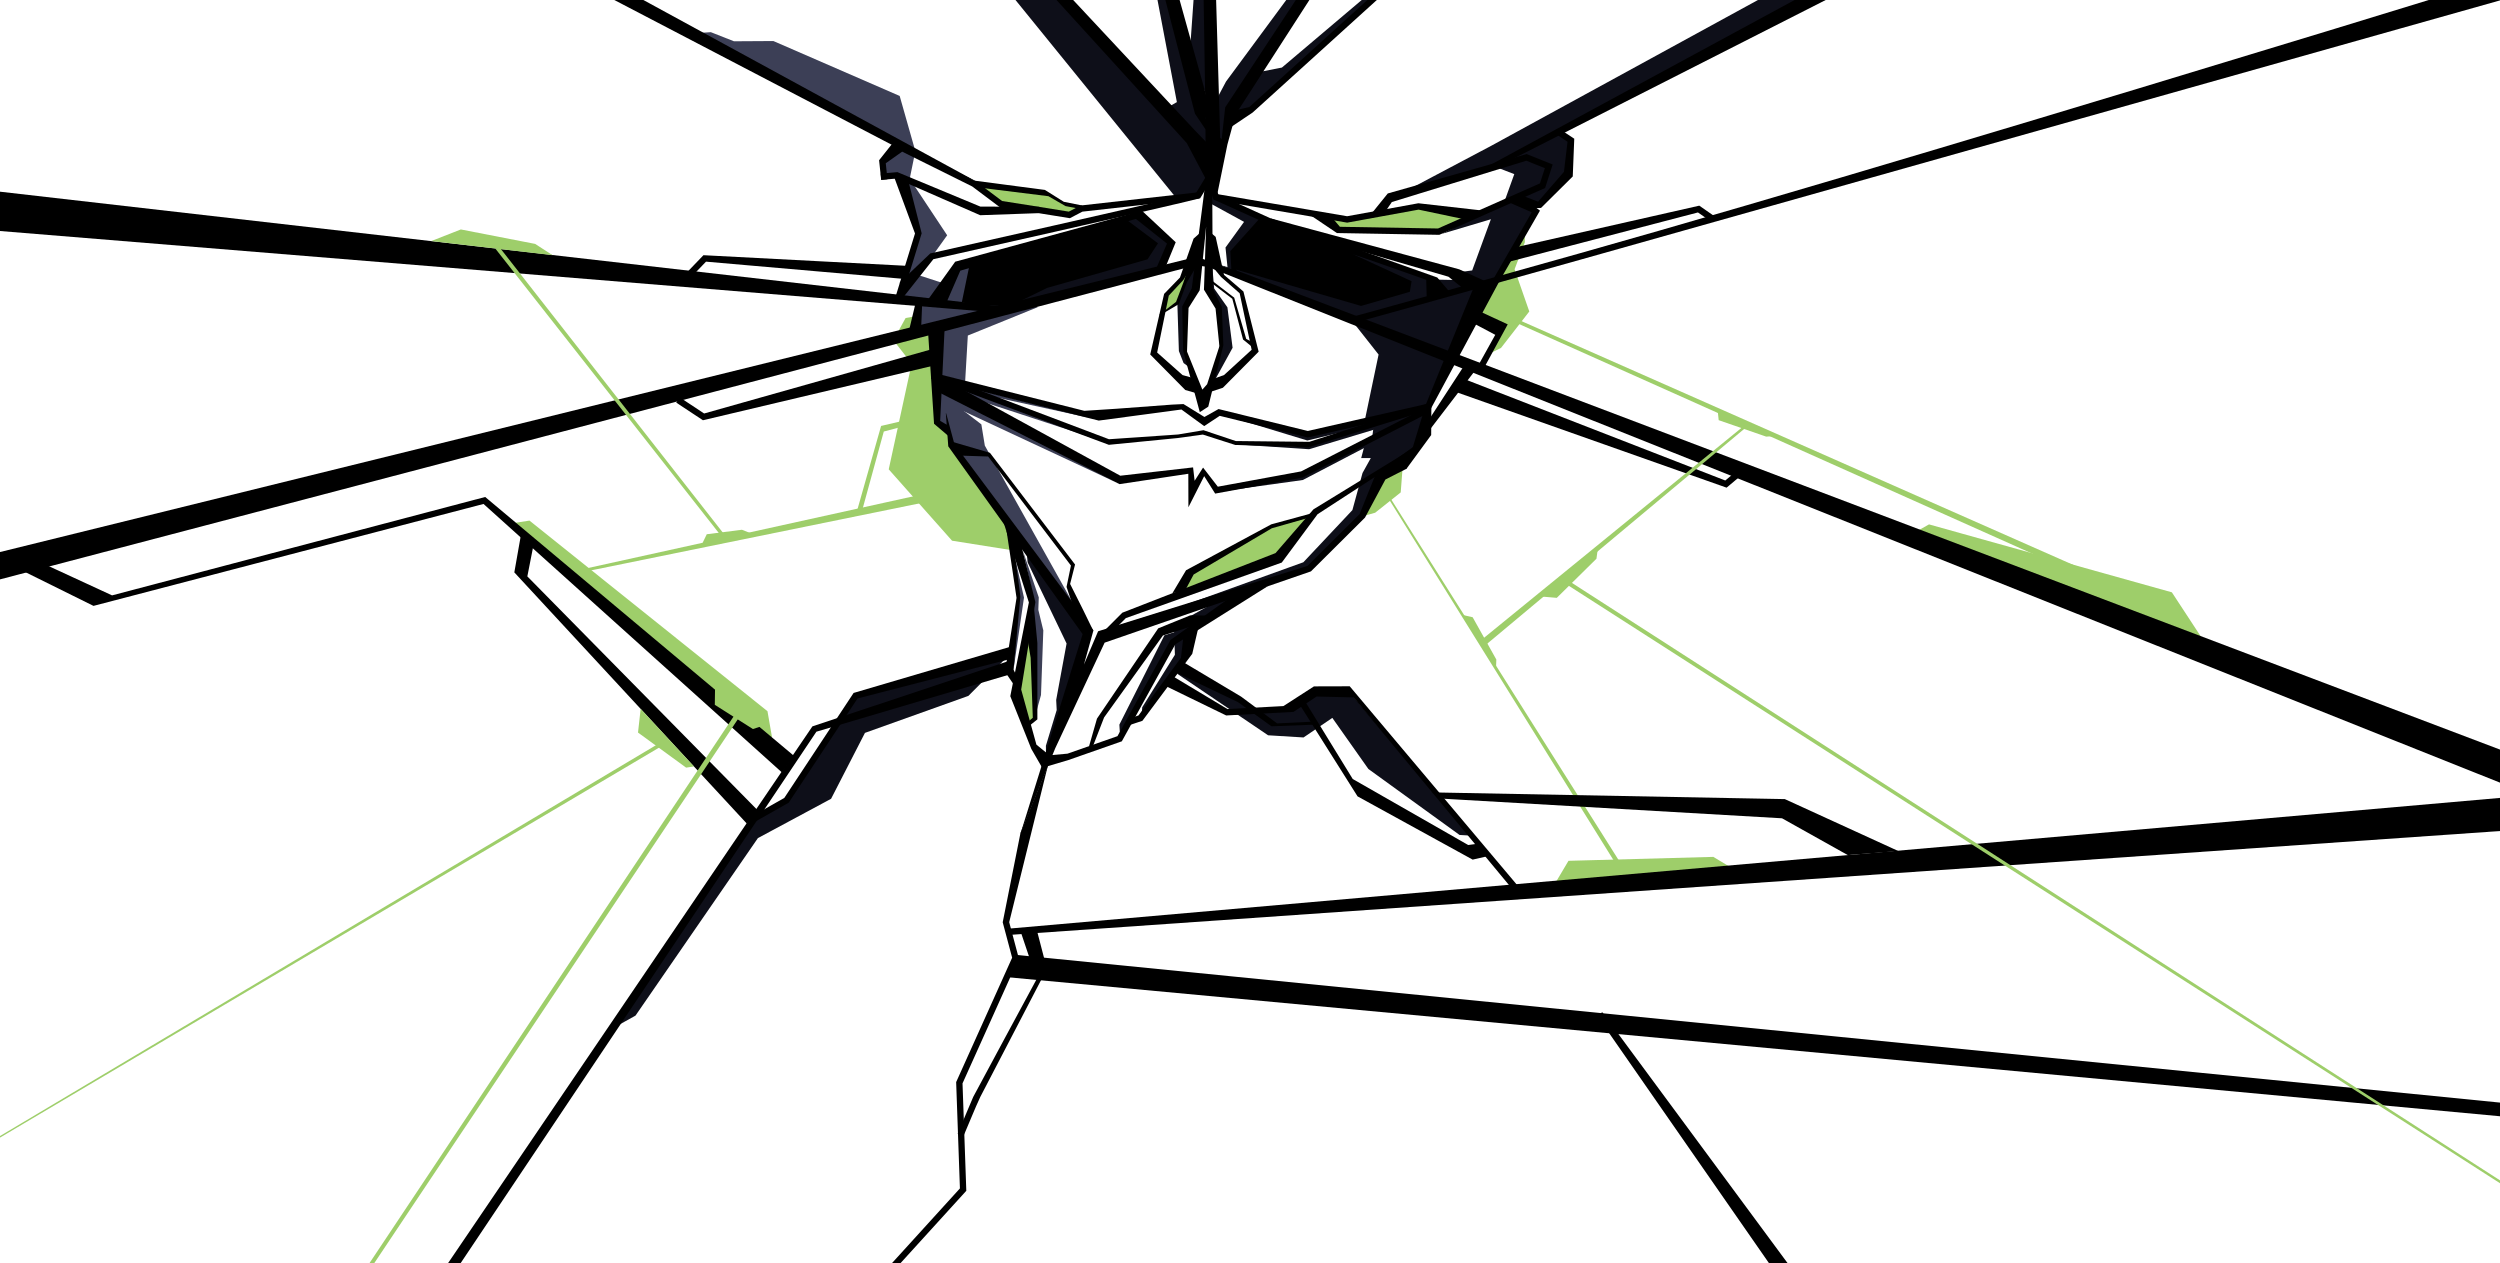
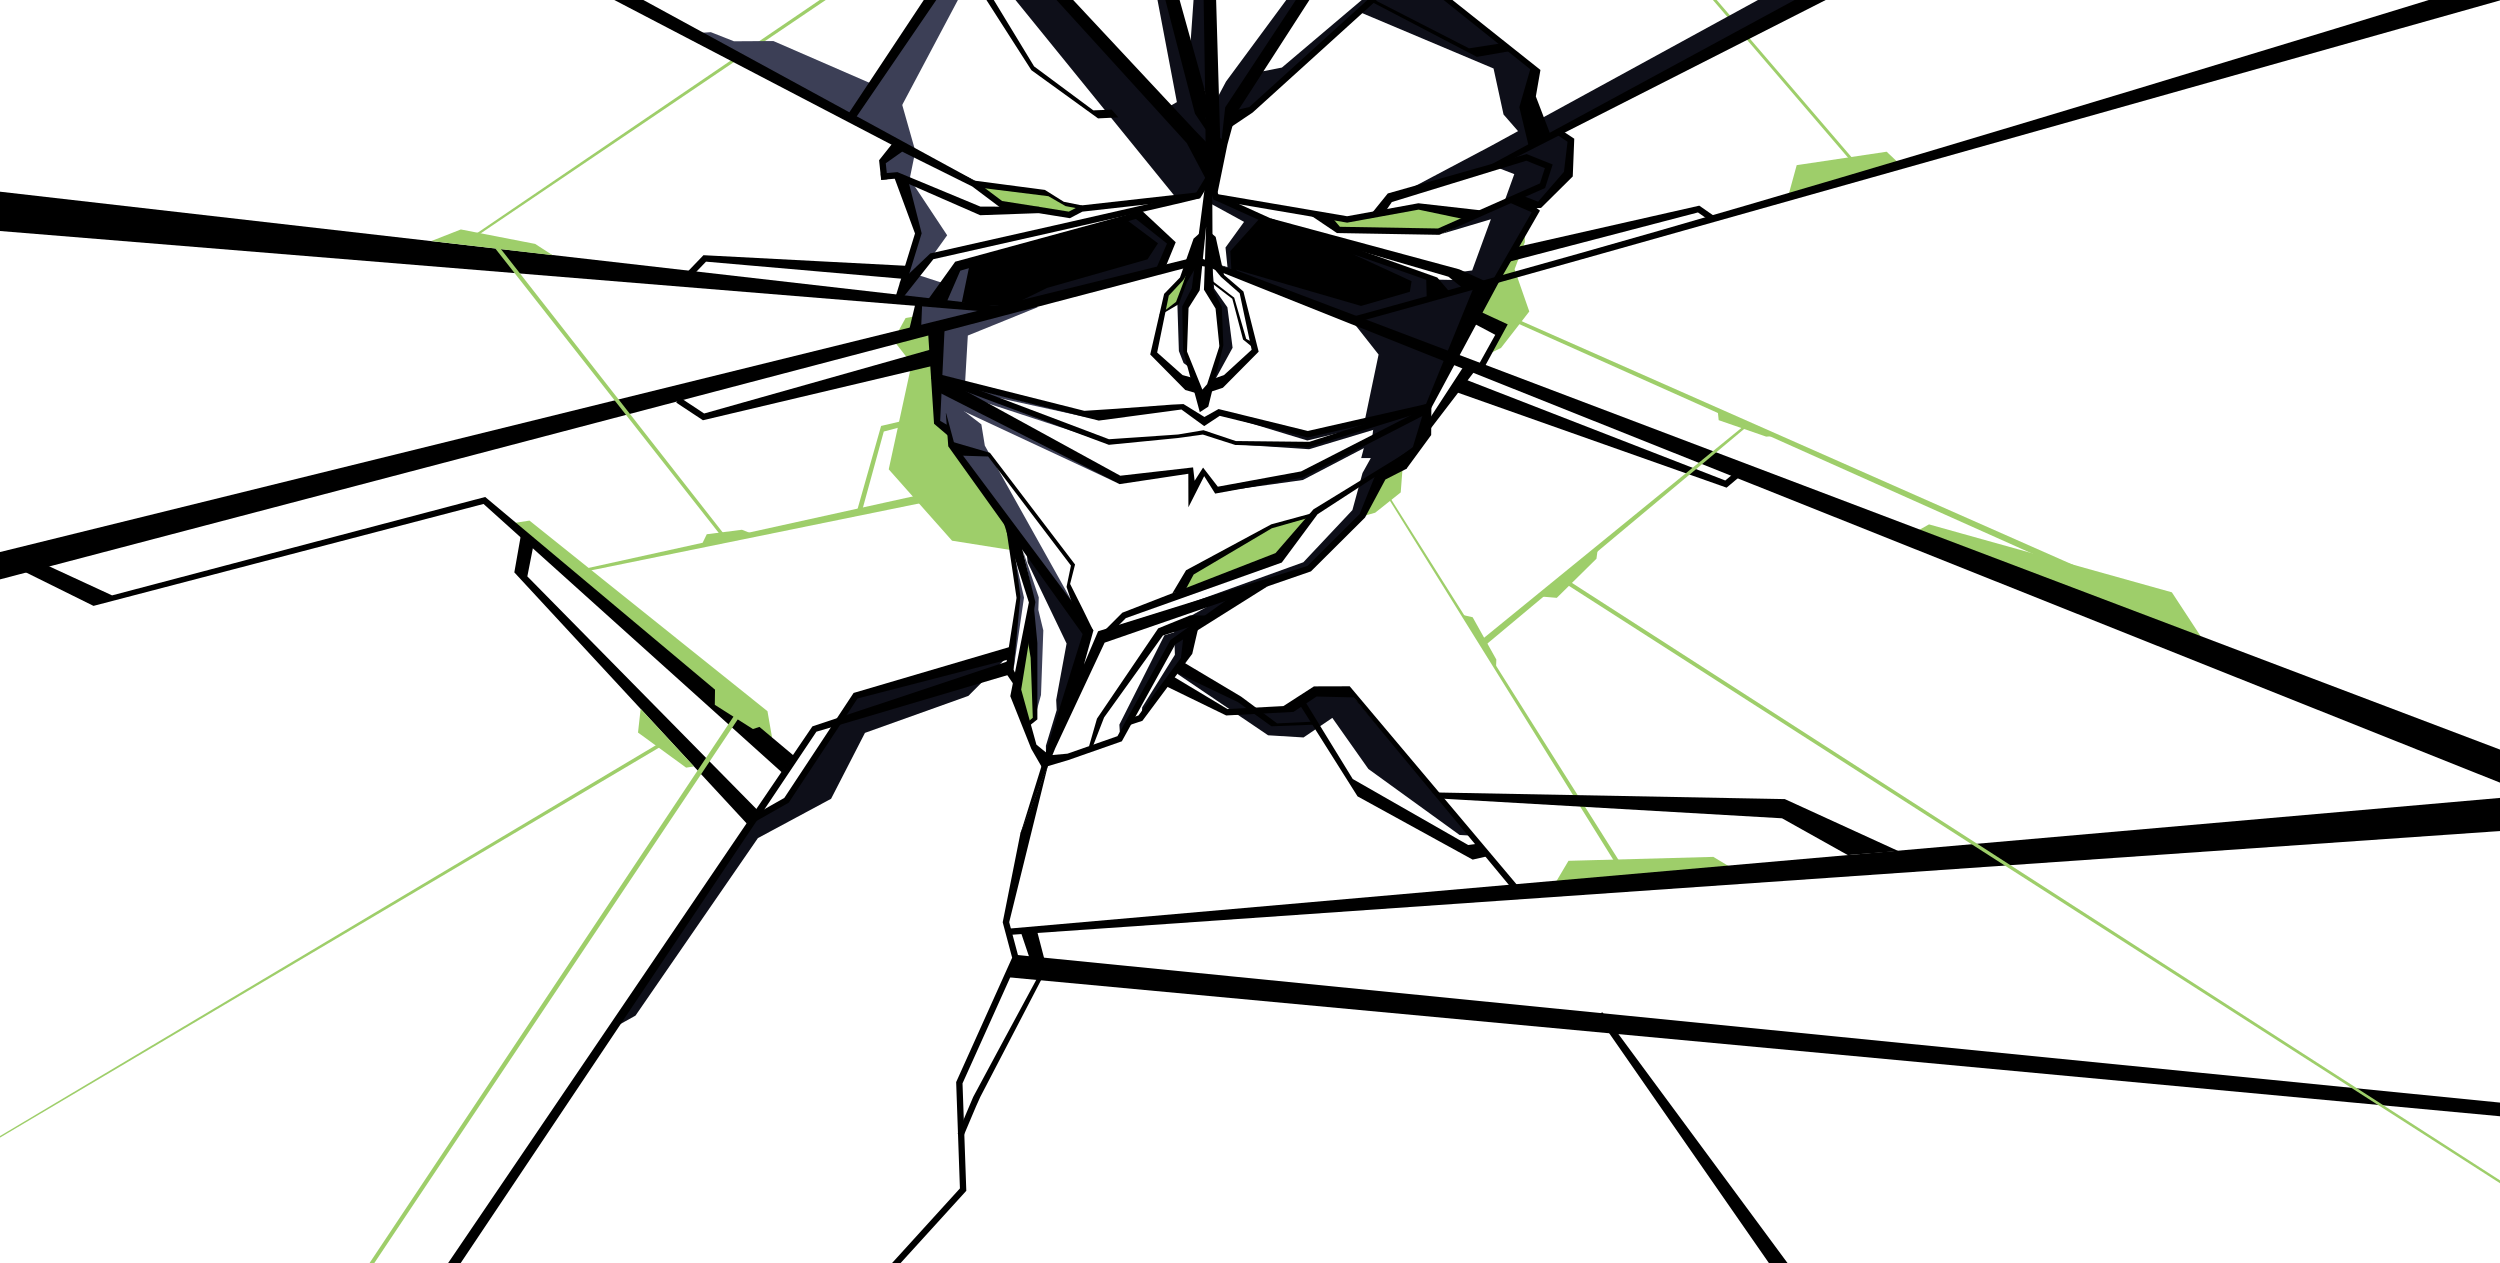
<svg xmlns="http://www.w3.org/2000/svg" width="1980" height="1e3" version="1.1" viewBox="0 0 523.87 264.58">
  <g>
    <g fill="#9ece6a">
      <path d="m191.9 66.255-2.135 0.388-2.559 4.648 3.835 4.906-4.81 22.153 13.267 14.951 12.531 1.993-0.867-6.181-12.23-16.092-0.187-3.022-2.455-1.709-0.627-20.132-3.93 1.093z" stop-color="#000000" style="-inkscape-stroke:none;font-variation-settings:normal" />
      <path d="m107.4 109.64 3.552-0.551 49.872 39.941 0.95 5.466-2.844 0.139z" stop-color="#000000" style="-inkscape-stroke:none;font-variation-settings:normal" />
      <path d="m192.03 103.86-69.778 15.38 1.137 0.377 70.355-14.354z" stop-color="#000000" style="-inkscape-stroke:none;font-variation-settings:normal" />
      <path d="m319.5 48.418-9.636 17.194 5.603 2.57-3.08 5.776 2.139-1.043 5.934-7.645-3.083-8.842 2.153-5.672z" stop-color="#000000" style="-inkscape-stroke:none;font-variation-settings:normal" />
      <path d="m400.97 111.71 3.252-1.827 50.888 14.236 8.248 12.583z" stop-color="#000000" style="-inkscape-stroke:none;font-variation-settings:normal" />
      <path d="m317.99 66.923 120.07 53.048-9.087-2.562-111.48-49.874z" stop-color="#000000" style="-inkscape-stroke:none;font-variation-settings:normal" />
      <path d="m189.02 88.227-4.388 1.026-5.101 17.994 1.122-0.257 4.544-16.564 3.683-0.97z" stop-color="#000000" style="-inkscape-stroke:none;font-variation-settings:normal" />
      <path d="m285.43 108.2 4.292-8.491 4.207-1.879-0.413 5.353-5.356 4.259z" stop-color="#000000" style="-inkscape-stroke:none;font-variation-settings:normal" />
      <path d="m325.6 185.56 37.605-3.476-4.18-2.528-30.351 0.824z" stop-color="#000000" style="-inkscape-stroke:none;font-variation-settings:normal" />
      <path d="m290.39 103.55 48.101 77.314 1.005-0.135-48.828-77.431z" stop-color="#000000" style="-inkscape-stroke:none;font-variation-settings:normal" />
      <path d="m278.35 45.589 2.147 2.51 20.836 0.278 5.892-2.465-9.714-2.536-15.753 2.725z" stop-color="#000000" style="-inkscape-stroke:none;font-variation-settings:normal" />
      <path d="m226.11 43.434-3.109-0.733-3.698-2.171-14.502-1.787 5.071 4.084 14.163 1.874z" stop-color="#000000" style="-inkscape-stroke:none;font-variation-settings:normal" />
      <path d="m243.78 65.082 0.724-3.468 3.305-3.17 1.158-1.904-2.268 7.054-2.942 1.908z" stop-color="#000000" style="-inkscape-stroke:none;font-variation-settings:normal" />
      <path d="m215.8 132.3-2.575 12.627 2.18 6.723 1.587-1.171-0.301-13.282z" stop-color="#000000" style="-inkscape-stroke:none;font-variation-settings:normal" />
      <path d="m247.77 124.06 1.579-4.331 17.116-9.392 7.74-2.147-6.262 8.392z" stop-color="#000000" style="-inkscape-stroke:none;font-variation-settings:normal" />
+       <path d="m252.16-59.97 0.449 21.01-4.486-5.056-2.087-13.498z" stop-color="#000000" style="-inkscape-stroke:none;font-variation-settings:normal" />
+       <path d="m248.58-52.25-149.65 101.8 0.597 0.165 149.05-100.82z" stop-color="#000000" style="-inkscape-stroke:none;font-variation-settings:normal" />
+       <path d="m304.66-48.086 11.351-17.52 0.676 3.51-6.783 15.203z" stop-color="#000000" style="-inkscape-stroke:none;font-variation-settings:normal" />
+       <path d="m374.68 41.225 23.449-6.799-2.787-2.636-18.847 2.817z" stop-color="#000000" style="-inkscape-stroke:none;font-variation-settings:normal" />
+       <path d="m312.12-55.05c0.129 0.699 75.588 88.625 75.588 88.625l0.698-0.149-76.101-88.718z" stop-color="#000000" style="-inkscape-stroke:none;font-variation-settings:normal" />
    </g>
    <path d="m197.46 62.743 2.763-7.196 38.266-10.626 6.818 5.853-2.106 5.799-33.187 8.188z" stop-color="#000000" style="-inkscape-stroke:none;font-variation-settings:normal" />
    <path d="m264.89 46.033-6.542 6.571 0.807 5.393 25.029 9.561 16.956-5.313-0.646-3.93z" stop-color="#000000" style="-inkscape-stroke:none;font-variation-settings:normal" />
    <g fill="#0e0f19">
      <path d="m231.09 132.98 43.176-14.102 11.61-11.154 3.449-8.519 4.491-2.365 0.678 0.083 1.952-2.358 2.879-9.748 10.559-25.227 4.078-1.276 7.633-13.705-1.285-2.102 2.458 0.31 5.374-5.884 0.901-7.655-2.354-1.778 91.65-47.158-13.822-0.097-92.035 50.305-20.798 11.003 22.072-6.437 3.559 1.372-2.066 5.744-13.105 6.77 10.264-3.061-3.916 10.729-4.503 0.588 1.868 1.435-5.418-0.111-16.926-5.321 12.282 5.66-0.363 2.223-10.225 2.964-29.882-8.68 27.76 11.515 5.795 7.353-3.005 14.334 1.938 0.915-0.389 2.966-1.179-0.328-1.01 3.803h2.014l-1.736 3.127-2.121 7.776-10.28 10.931z" stop-color="#000000" style="-inkscape-stroke:none;font-variation-settings:normal" />
      <path d="m253.96 38.113 1.374 3.271 9.498 5.087-6.577 6.804 0.412 4.032-1.369-0.561-0.497-4.88 3.888-5.373-6.721-3.678z" stop-color="#000000" style="-inkscape-stroke:none;font-variation-settings:normal" />
      <path d="m257.77 24.679 3.933-1.907 61.967-55.214-55.048 46.598-6.026 1.18z" stop-color="#000000" style="-inkscape-stroke:none;font-variation-settings:normal" />
      <path d="m256.26 32.564 1.293-9.892 41.114-62.124-41.754 56.535-3.22 6.06z" stop-color="#000000" style="-inkscape-stroke:none;font-variation-settings:normal" />
      <path d="m254.12 23.33-1.183-63.669-3.628 51.664z" stop-color="#000000" style="-inkscape-stroke:none;font-variation-settings:normal" />
      <path d="m254.17 31.294-0.281-7.205-2.938-2.519-15.539-59.207 11.2 59.035-2.597 1.466z" stop-color="#000000" style="-inkscape-stroke:none;font-variation-settings:normal" />
      <path d="m194.44-30.903 57.784 62.398 1.862 6.164-3.464 3.61-3.783 0.669-43.449-53.52-1.31-7.104-6.806-8.752z" stop-color="#000000" style="-inkscape-stroke:none;font-variation-settings:normal" />
      <path d="m209.37 65.254 33.751-8.606 2.483-5.966-7.245-5.865-2.698 0.933 6.994 5.235-2.199 3.357-21.043 5.99z" stop-color="#000000" style="-inkscape-stroke:none;font-variation-settings:normal" />
      <path d="m251.27 56.705-0.858 4.419-2.204 3.374 0.104 8.754 1.048 3.84-1.347-1.024-0.98-2.5-0.327-10.164 2.246-5.48 1.479-3.146z" stop-color="#000000" style="-inkscape-stroke:none;font-variation-settings:normal" />
      <path d="m253.57 50.675c0.066 0.357 0.859 9.782 0.859 9.782l2.773 3.944 1.086 8.473-4.422 8.072 1.76-8.571-0.429-7.957-1.66-3.119z" stop-color="#000000" style="-inkscape-stroke:none;font-variation-settings:normal" />
      <path d="m258.92 125.65-10.312 7.83-0.536 4.814-8.86 11.867 0.135-1.946 6.85-10.999-0.186-6.197 9.38-5.238z" stop-color="#000000" style="-inkscape-stroke:none;font-variation-settings:normal" />
      <path d="m251.49 130.79-5.842 3.799-10.956 19.484-0.129-2.228 9.438-18.721z" stop-color="#000000" style="-inkscape-stroke:none;font-variation-settings:normal" />
      <path d="m219.21 159.7 8.219-26.984-12.266-16.685 0.172 1.806 8.165 17.008-2.179 11.821 0.107 2.122-2.263 7.484z" stop-color="#000000" style="-inkscape-stroke:none;font-variation-settings:normal" />
      <path d="m297.94 86.529-24.951 13.34-17.285 3.127 17.294-2.41 24.496-12.787z" stop-color="#000000" style="-inkscape-stroke:none;font-variation-settings:normal" />
      <path d="m298.05 85.818-24.049 7.796-14.967-0.49 15.289 1.012 23.486-7.085z" stop-color="#000000" style="-inkscape-stroke:none;font-variation-settings:normal" />
      <path d="m298.07 84.85c-0.537 0.178-23.325 6.265-23.325 6.265l-18.354-4.146 17.555 5.335 21.734-5.22 1.948-2.059z" stop-color="#000000" style="-inkscape-stroke:none;font-variation-settings:normal" />
      <path d="m247.67 140.12 11.693 6.628 3.545 2.263 7.932-0.398 5.229-3.556 6.919 0.194 25.222 29.846-2.362-0.132-19.107-13.828-7.554-10.706-6.033 4.101-7.428-0.455-19.086-12.92z" stop-color="#000000" style="-inkscape-stroke:none;font-variation-settings:normal" />
      <path d="m211.56 137.15c-1.31 0.135-32.765 8.704-32.765 8.704l-13.9 21.813-6.758 3.713-30.207 44.35 5.236-2.91 25.65-37.198 15.335-8.238 7.098-13.811 21.676-7.753z" stop-color="#000000" style="-inkscape-stroke:none;font-variation-settings:normal" />
+       <path d="m253.88-30.845 16.415 0.358 6.085 10.322 8.236 2.59s-3.323 4.144-2.755 4.846c0.569 0.702 10.668 7.561 10.668 7.561l1.779-1.883 26.989 21.456-1.506 7.144 1.143 6.994-1.626 0.315-4.244-4.866-2.094-9.64-28.47-11.998 2.941-2.703-7.946-8.617-0.409-6.719-6.506-3.042-4.475-9.482-14.511-1.225z" stop-color="#000000" style="-inkscape-stroke:none;font-variation-settings:normal" />
    </g>
    <g fill="#3c3f56">
      <path d="m144.53 7.031 43.985 23.56-3.534 3.307 0.177 2.724 2.993 0.722 4.152 11.8-4.501 13.327 4.77 1.507-1.019 5.287 4.889-0.117 0.14 19.649 2.042 1.728 0.566 2.454 28.668 38.83-21.492-38.435-0.724-4.45-3.753-2.869 0.917-15.743 14.71-5.97c-6.205-0.109-16.073-0.506-16.073-0.506l1.741-8.428-3.461 1.692-1.251 2.504-5.986-1.943 5.99-8.356-7.85-11.844 1.184-5.78-3.284-11.575-26.464-11.507-8.263 0.051-4.845-1.91z" stop-color="#000000" style="-inkscape-stroke:none;font-variation-settings:normal" />
      <path d="m212.74 117.09 1.834 8.142-2.231 15.319 1.082-16.004z" stop-color="#000000" style="-inkscape-stroke:none;font-variation-settings:normal" />
      <path d="m214.32 115.36 2.427 10.803-0.412 2.579 0.541 6.533 0.058 14.71 1.205-4.341 0.487-13.534-1.045-4.319 0.093-2.608z" stop-color="#000000" style="-inkscape-stroke:none;font-variation-settings:normal" />
      <path d="m200.12 85.318 34.402 16.06-36.757-19.199z" stop-color="#000000" style="-inkscape-stroke:none;font-variation-settings:normal" />
      <path d="m201.09 81.366 31.428 11.536-30.216-9.911z" stop-color="#000000" style="-inkscape-stroke:none;font-variation-settings:normal" />
      <path d="m204.32 81.531 25.978 6.469-23.097-5.058z" stop-color="#000000" style="-inkscape-stroke:none;font-variation-settings:normal" />
+       <path d="m178.25 24.989 26.72-39.85 5.911 0.923 13.734-6.989 4.091-8.197 7.356-5.553 0.362 2.041-5.199 5.682-1.498 10.115-23.768 6.975-20.169 38.01z" stop-color="#000000" style="-inkscape-stroke:none;font-variation-settings:normal" />
    </g>
    <g>
      <path d="m308.96 59.844-10.144 24.826-24.773 5.641-18.699-4.598-2.96 1.664-4.388-2.707s-1.683 0.067-2.414 0.117c-3.964 0.28-7.571 0.552-11.666 0.867l-0.072 0.004-6.622 0.43-31.726-7.994-0.32 1.283 35.068 8.756 17.324-2.323 4.766 3.478 3.256-2.15 18.441 4.533 25.715-5.856 14.4-26.793z" color="#000000" style="-inkscape-stroke:none" />
      <path d="m195.53 78.102-0.385 1.266 37.212 13.843 14.404-1.418 5.291-0.731 6.803 2.181 15.285 0.502 25.31-7.861-0.334-1.281-24.751 7.982-15.416-0.168-6.761-2.267-5.306 0.893-14.499 0.997z" color="#000000" style="-inkscape-stroke:none" />
      <path d="m196.78 78.88-1.247 2.724 39.066 19.845 14.41-2.17 0.021 7.016 3.303-6.524 2.303 3.66 18.336-3.369 25.764-13.23-0.628-1.082-25.47 13.03-17.447 3.205-3.09-4.004-1.77 2.768-0.324-2.809-15.249 1.745z" color="#000000" style="-inkscape-stroke:none" />
      <path d="m298.62 85.238-2.715 8.959-2.277 3.295 1.066 0.781 5.207-7.109 0.041-5.918z" color="#000000" style="-inkscape-stroke:none" />
      <path d="m198.27 86.629-0.072-0.047 0.508 6.945 28.154 39.357-13.105 42.072 7.356-18.135 10.363-22.154 43.232-14.938 11.326-11.268 4.277-7.981 4.351-2.216 2.448-5.312-8.789 6.287-3.412 8.477-10.92 10.863-43.881 13.701-2.969 6.98 1.989-7.156-29.129-39.045z" color="#000000" style="-inkscape-stroke:none" />
      <path d="m188.05 36.07-3.5 0.303 0.113 1.318 3.166-0.273 17.564 7.68 12.246-0.432 6.551 1.057 2.627-1.373 24.652-2.769 2.406-3.947-1.129-0.688-2.07 3.393-24.252 2.725-2.457 1.283-6.246-1.006-12.305-0.056z" color="#000000" style="-inkscape-stroke:none" />
      <path d="m187.37 29.597-3.158 3.98 0.436 4.123 1.316-0.139-0.354-3.352 3.436-2.432 14.68 7.295 5.727 4.305 8.131 1.279 0.205-1.307-7.805-1.228-5.561-4.18z" color="#000000" style="-inkscape-stroke:none" />
      <path d="m204.16 37.852-0.178 1.31 15.705 1.95 3.597 2.075 3.562 0.685-0.08-0.811-3.845-0.775-3.969-2.49z" color="#000000" style="-inkscape-stroke:none" />
      <path d="m318.19 40.684-2.582 1.465 5.364 2.335-7.979 13.877 1.148 0.66 8.555-14.883z" color="#000000" style="-inkscape-stroke:none" />
      <path d="m222.81-87.461-1.281 0.334 28.869 110.94 0.064 0.094c0.813 1.223 2.187 3.256 2.187 3.256l0.039 5.086-0.041 5.104 1.324 0.016s0.029-2.539 0.041-5.113c6e-3 -1.287 7e-3 -2.584-2e-3 -3.58-5e-3 -0.498-0.023-1.236-0.023-1.236l-1.348-2.68s0.78-2.52 0.722-2.606z" color="#000000" style="-inkscape-stroke:none" />
      <path d="m334.03-94.975-77.293 117.47-0.812 7.312-3.207 4.734 2.357 6.158 2.129-10.422 1.719-6.303 76.212-118.22z" color="#000000" style="-inkscape-stroke:none" />
      <path d="m252.03-95.43-1.322 0.039 1.945 122.55-0.023 7.57 4.082-4.853-1.027-1.013z" color="#000000" style="-inkscape-stroke:none" />
      <path d="m373.11-78.445-111.33 100.88-4.106 0.934-0.771 1.146 0.554 2.444 5.038-3.385 111.51-101.04z" color="#000000" style="-inkscape-stroke:none" />
      <path d="m156.78-72.939-0.979 0.891 92.891 102.04 4.033 7.613 0.811-7.035-3.02-3.114z" color="#000000" style="-inkscape-stroke:none" />
      <path d="m190.33 37.862-3.011-0.889 4.418 11.953-4.16 13.535 1.266 0.389 4.291-13.963z" color="#000000" style="-inkscape-stroke:none" />
      <path d="m250.77 53.804-385.67 95.159 0.052 7.876 385.51-101.29z" color="#000000" style="-inkscape-stroke:none" />
      <path d="m258.62 56.494-5.815-0.693 466.04 186.03 8.791-7.492z" color="#000000" style="-inkscape-stroke:none" />
      <path d="m253.93 37.121-1.238 0.467 1.623 4.301 27.979 4.766 14.965-2.727 10.055 2.112 2.977-1.964-13.076-1.484-14.928 2.719-27-4.6z" color="#000000" style="-inkscape-stroke:none" />
      <path d="m319.91 32.285-29.104 8.254-3.393 4.199 2.782-0.261 1.464-2.142 28.178-8.656 3.885 1.559-1.025 3.186-21.365 9.455-20.557-0.355-2.471-2.902-3.902 0.344 5.754 3.87 21.445 0.371 22.174-9.812 1.584-4.924z" color="#000000" style="-inkscape-stroke:none" />
      <path d="m327.6 27.552-1.823 0.346 2.695 1.815-0.75 6.295-5.422 6.254-4.106-1.578 1.77 2.969 2.955-0.084 6.649-6.595 0.314-7.907z" color="#000000" style="-inkscape-stroke:none" />
      <path d="m255.07 40.697-0.545 1.205 11.291 5.106 37.696 10.975 3.308 2.633 4.783-1.53-5.811-2.644-39.529-10.684z" color="#000000" style="-inkscape-stroke:none" />
      <path d="m237.8 44.551-37.639 10.287-5.693 7.938 3.787 0.793 2.973-6.849 36.92-10.892z" color="#000000" style="-inkscape-stroke:none" />
      <path d="m266.26 45.76-0.443 1.246 33.045 11.628 0.096 3.523 4.777-1.021-2.561-2.988z" color="#000000" style="-inkscape-stroke:none" />
      <path d="m239.08 43.961-2.265 0.956 8.208 6.506-0.247-0.926-2.903 6.703 2.396-1.326 2.098-5.111z" color="#000000" style="-inkscape-stroke:none" />
      <path d="m263.79 45.956-5.982 6.667 0.217 3.796-7.255-2.615-0.466 1.7 5.856 0.945 3.014 0.668-0.374-3.547 6.582-6.914z" color="#000000" style="-inkscape-stroke:none" />
      <path d="m197.95 68.626-3.449 1.362 1.225 18.812 3.195 2.719-0.35-2.418-1.558-0.91z" color="#000000" style="-inkscape-stroke:none" />
      <path d="m307.05 76.242-8.377 12.859 1.107 0.723 9.559-12.484z" color="#000000" style="-inkscape-stroke:none" />
      <path d="m583.84-23.088s-168.07 52.304-252.96 76.21c0 0-11.111 3.119-21.12 5.925-5.278 1.48-10.249 2.872-13.124 3.674-4.164 1.162-7.46 2.077-9.74 2.705-1.14 0.314-2.026 0.556-2.639 0.721-0.307 0.082-0.546 0.145-0.711 0.188-0.083 0.021-0.147 0.037-0.189 0.047-0.043 0.01-0.102 0.017-0.018 0.008l0.15 1.315c0.112-0.013 0.116-0.022 0.172-0.035 0.056-0.013 0.126-0.03 0.213-0.053 0.174-0.045 0.415-0.108 0.725-0.191 0.618-0.166 1.507-0.408 2.648-0.723 2.283-0.629 5.58-1.545 9.744-2.707 8.329-2.324 34.248-9.6 34.248-9.6s168.4-47.462 252.6-71.221z" color="#000000" style="-inkscape-stroke:none" />
      <path d="m-125.71 25.758-0.054 12.37 337 27.548 1.857-1.081z" color="#000000" style="-inkscape-stroke:none" />
      <path d="m191.97 63.018-1.857 7.783 2.832-0.189 0.311-7.287z" color="#000000" style="-inkscape-stroke:none" />
      <path d="m308.82 64.668-1.112 2.515 5.62 2.979-3.99 7.178 1.156 0.643 5.447-10.012z" color="#000000" style="-inkscape-stroke:none" />
      <path d="m-45.089-98.084-2.09 6.289 239.25 124.85 12.348 4.891z" color="#000000" style="-inkscape-stroke:none" />
      <path d="m533.78-85.481-223.85 121.32 2.686-0.305 224.22-113.89z" color="#000000" style="-inkscape-stroke:none" />
      <path d="m250.9 40.32c-2.436 0.65-16.449 3.854-29.77 6.873-13.32 3.019-26.01 5.869-26.01 5.869l-0.18 0.041-6.387 6.076 0.285 3.67 6.748-8.537c0.172-0.039 12.605-2.829 25.836-5.828 13.322-3.019 27.212-6.19 29.816-6.885z" color="#000000" style="-inkscape-stroke:none" />
      <path d="m195.27 73.17-47.72 13.476-5.115-3.383-0.73 1.103 5.594 3.697 48.258-11.43z" color="#000000" style="-inkscape-stroke:none" />
      <path d="m306.46 79.285-1.936 2.658 57.277 20.246 2.967-2.492-0.85-1.012-2.389 2.004z" color="#000000" style="-inkscape-stroke:none" />
      <path d="m356.08 43.096-39.207 8.883-0.8 2.909 39.729-10.371 2.777 1.928 0.756-1.086z" color="#000000" style="-inkscape-stroke:none" />
      <path d="m147.41 53.475-3.379 3.514 0.955 0.916 2.957-3.076 41.136 3.586 1.208-2.698z" color="#000000" style="-inkscape-stroke:none" />
      <path d="m296.54 93.672-21.31 13.06-7.949 9.168-32.102 12.49-4.059 4.072 0.938 0.934 3.859-3.873 32.674-11.639 7.506-10.133 16.808-10.925z" color="#000000" style="-inkscape-stroke:none" />
      <path d="m274.77 107.59-8.379 2.283-17.857 9.623-2.859 4.801 2.685-0.607 1.771-3.308 16.373-9.684 8.566-2.437z" color="#000000" style="-inkscape-stroke:none" />
      <path d="m199.63 92.602 1.198 2.858 6.235 0.199 17.351 22.852-0.922 4.475 1.555 4.643 0.769 2.168 3.304 2.425-2.143-4.399-2.736-5.459 1.034-4.071-17.838-23.408z" color="#000000" style="-inkscape-stroke:none" />
      <path d="m252.7 37.391-0.789 6.193h2e-3l-2.184 16.836-2 3.787 0.191 9.303 3.498 12.859 1.774-1.158 3.16-12.859-0.326-8.031-1.902-3.924-0.107-22.924zm0.041 10.088-0.455 13.225 2.429 3.947 0.811 7.909-2.574 7.949-1.001 1.135-3.214-7.973 0.321-9.149 2.335-3.695z" color="#000000" style="-inkscape-stroke:none" />
      <path d="m253.62 48.684-0.857 1.008 0.781 0.664 0.035 4.924 2.281 2.751 3.905 3.417 2.515 11.843-5.779 5.293-2.528 0.904-0.195 2.582 2.473-0.816 7.496-7.562-3.188-12.604-4.068-3.492-1.486-6.752-0.266-1.207z" color="#000000" style="-inkscape-stroke:none" />
      <path d="m251.64 48.648-1.529 1.359-2.85 8.146-3.324 3.43-2.912 12.701 7.346 7.438 2.352 0.68-0.41-3.106-2.515-0.7-5.319-4.723 2.437-11.927 3.036-3.263 3.031-4.795 1.537-4.25z" color="#000000" style="-inkscape-stroke:none" />
      <path d="m249.37 54.95-1.388 4.234-1.541 4.072-3.461 2.663-5e-3 0.189 4.051-2.388 1.658-4.499 2.643-4.441z" color="#000000" style="-inkscape-stroke:none" />
      <path d="m253.42 58.384-0.248 0.372 5.055 3.852 2.252 8.537 2.172 1.762 0.258-0.957-1.771-0.94-2.514-8.638z" color="#000000" style="-inkscape-stroke:none" />
+       <path d="m204.59-16.619-26.957 40.674 1.25 1.273 27.72-40.564z" color="#000000" style="-inkscape-stroke:none" />
+       <path d="m235.83-35.496-10.828 8.69-1.609 5.545-14.328 7.269 0.913 1.661 16.797-8.61 2.105-6.932 7.851-6.33z" color="#000000" style="-inkscape-stroke:none" />
+       <path d="m237.48-32.014 0.574 1.702 15.518 3.799 0.538-3.269z" color="#000000" style="-inkscape-stroke:none" />
+       <path d="m253.35-31.891 0.2 1.704 15.55 0.071 6.188 10.692 8.026 2.184-0.013-0.965-7.303-3.324-5.711-9.705z" color="#000000" style="-inkscape-stroke:none" />
+       <path d="m280.57-14.307-0.481 1.394 11.613 9.67 1.967-3.378z" color="#000000" style="-inkscape-stroke:none" />
+       <path d="m294.91-7.512-0.507 1.039 26.262 20.982-2.293 7.942 2.02 8.419 4.545-2.547-3.105-8.112 0.965-5.549z" color="#000000" style="-inkscape-stroke:none" />
+       <path d="m287.98-0.042-0.364 0.535 21.858 11.425 7.744-1.345-2.091-1.58-7.302 1.135z" color="#000000" style="-inkscape-stroke:none" />
+       <path d="m200.3-9.998 15.821 24.7 13.976 10.108 4.257-0.21-1.408-1.625-3.84 0.152-12.412-9.214-15.098-24.864z" color="#000000" style="-inkscape-stroke:none" />
      <path d="m213.7 113.02-3.509-3.89 5.408 17.111-3.894 19.646 4.41 11.051 2.482 4.305 1.327-2.965-2.745-2.238-3.192-11.549 2.975-18.324z" color="#000000" style="-inkscape-stroke:none" />
      <path d="m210.91 111.15 2.103 14.128-2.416 15.496 1.818 2.656 1.092-0.746-1.116-2.353 1.423-15.32-1.48-11.607z" color="#000000" style="-inkscape-stroke:none" />
      <path d="m216.6 126.59-1.485 6.085 0.856 5.17 0.45 12.565-1.505 1.25 0.298 0.822 2.166-1.74v-15.99z" color="#000000" style="-inkscape-stroke:none" />
      <path d="m259.36 124.07-14.083 10.03-11.113 20.16-10.461 3.666-3.897 0.356-0.781 2.427 4.883-1.453 11.17-3.916 11.207-20.33 19.359-12.168z" color="#000000" style="-inkscape-stroke:none" />
      <path d="m249.41 128.95-6.705 2.715-12.836 18.92-1.675 5.847 0.755 0.123 2.411-6.217 12.328-17.168 7.715-2.474 1.393-0.386 0.014-1.322z" color="#000000" style="-inkscape-stroke:none" />
      <path d="m251.06 131.73-3.071 1.516-0.522 4.593-8.892 12.079-2.338 0.77 0.414 1.258 2.736-0.902 10.451-14.047z" color="#000000" style="-inkscape-stroke:none" />
      <path d="m211.45 138.49-41.21 13.718-156.96 231.23 2.576 1.747 155.22-231.86 40.698-12.046z" color="#000000" style="-inkscape-stroke:none" />
      <path d="m211.54 135.58-32.668 9.624-14.525 22-7.693 4.361 0.652 1.15 7.971-4.518 14.416-21.834 31.923-8.25z" color="#000000" style="-inkscape-stroke:none" />
      <path d="m245.4 141.49-1.554 2.058 13.096 6.375 14.102-0.746 4.842-3.22 7.734 0.181 33.625 40.579 1.012-0.854-35.428-42.055-7.49 0.021-6.403 4.127-11.724 0.628z" color="#000000" style="-inkscape-stroke:none" />
      <path d="m213.85 174.5-3.735 18.763 1.978 7.422-11.732 26.066 0.787 22.279-145.3 159.78 0.979 0.889 145.66-160.17-0.793-22.512 11.797-26.213-2.016-7.562 8.122-32.869z" color="#000000" style="-inkscape-stroke:none" />
      <path d="m273.41 146.86-1.119 0.705 12.184 19.314 24.117 13.252 3.279-0.748c-0.251-0.597-4.335-5.297-1.629-2.66l-2.583 0.348-24.194-13.829z" color="#000000" style="-inkscape-stroke:none" />
      <path d="m247.97 138.76-1.889 2 13.329 6.368 7.019 5.066 9.348-0.355 0.141-0.658-8.298 0.407-7.544-5.61z" color="#000000" style="-inkscape-stroke:none" />
      <path d="m299.96 166.04 2.43 1.326 71.031 4.106 13.767 7.703 10.605-0.84-23.787-10.885z" color="#000000" style="-inkscape-stroke:none" />
      <path d="m109.18 111.98-1.404 7.963 48.717 52.639 2.581-2.48-48.571-49.319 1.275-6.491z" color="#000000" style="-inkscape-stroke:none" />
      <path d="m217.34 195.19s-3.796-0.303-3.259 0.645c1.008 3.112 2.105 6.194 3.176 9.285-4.437 8.251-8.916 16.482-13.326 24.745-1.086 2.563-2.172 5.125-3.257 7.688 0.446 0.036 1.224 0.892 1.364 0.173 1.139-2.617 2.175-5.284 3.38-7.869l13.959-26.829z" color="#000000" style="-inkscape-stroke:none" />
      <path d="m725.21 149.55-513.92 45.049 0.115 1.318 518.72-36.152z" color="#000000" style="-inkscape-stroke:none" />
      <path d="m101.67 104.14-78.191 20.62-14.459-6.679-4.657 1.339 15.228 7.542s54.486-14.241 81.729-21.361c20.863 18.744 62.549 56.277 62.549 56.277l2.468-3.522z" color="#000000" style="-inkscape-stroke:none" />
      <path d="m335.75 212.1-1.064 0.785 129.08 185.75 9.135-0.824z" color="#000000" style="-inkscape-stroke:none" />
      <path d="m212.86 200.09-2.375 4.625 554.3 51.639 0.131-1.316z" color="#000000" style="-inkscape-stroke:none" />
    </g>
-   </g>
-   <g fill="#9ece6a">
-     <path d="m310.04 134.41 55.804-45.498 0.489 0.265-55.517 46.398z" stop-color="#000000" style="-inkscape-stroke:none;font-variation-settings:normal" />
-     <path d="m359.95 86.183 12.193 5.171-2.038 0.141-9.957-3.448z" stop-color="#000000" style="-inkscape-stroke:none;font-variation-settings:normal" />
-     <path d="m306.41 128.85 7.078 11.139 0.066-1.783-4.964-8.867z" stop-color="#000000" style="-inkscape-stroke:none;font-variation-settings:normal" />
-     <path d="m147 114.22 10.795-2.297-2.328-0.913-7.366 0.938z" stop-color="#000000" style="-inkscape-stroke:none;font-variation-settings:normal" />
-     <path d="m90.375 50.511 25.413 2.966-3.65-2.368-15.573-3.029z" stop-color="#000000" style="-inkscape-stroke:none;font-variation-settings:normal" />
-     <path d="m103.8 52.098 47.479 60.42 0.663-0.308-47.23-60.339z" stop-color="#000000" style="-inkscape-stroke:none;font-variation-settings:normal" />
-     <path d="m156.01 148.63-153.96 230.31-0.559-0.258 153.68-230.72z" stop-color="#000000" style="-inkscape-stroke:none;font-variation-settings:normal" />
-     <path d="m149.84 143.87 10.022 8.209-2.093 0.689-7.982-5.074z" stop-color="#000000" style="-inkscape-stroke:none;font-variation-settings:normal" />
-     <path d="m145.42 160.61-11.172-12.067-0.554 4.963 10.082 7.351z" stop-color="#000000" style="-inkscape-stroke:none;font-variation-settings:normal" />
-     <path d="m138.62 156.36-0.572-0.559-152.92 91.112 0.115 0.198z" stop-color="#000000" style="-inkscape-stroke:none;font-variation-settings:normal" />
-     <path d="m322.48 124.96 12.319-9.855-0.265 1.974-8.313 8.198z" stop-color="#000000" style="-inkscape-stroke:none;font-variation-settings:normal" />
-     <path d="m328.16 122.38 304.7 195.49 0.245-0.209-304.23-195.85z" stop-color="#000000" style="-inkscape-stroke:none;font-variation-settings:normal" />
+     <g fill="#9ece6a">
+       <path d="m310.04 134.41 55.804-45.498 0.489 0.265-55.517 46.398z" stop-color="#000000" style="-inkscape-stroke:none;font-variation-settings:normal" />
+       <path d="m359.95 86.183 12.193 5.171-2.038 0.141-9.957-3.448z" stop-color="#000000" style="-inkscape-stroke:none;font-variation-settings:normal" />
+       <path d="m306.41 128.85 7.078 11.139 0.066-1.783-4.964-8.867z" stop-color="#000000" style="-inkscape-stroke:none;font-variation-settings:normal" />
+       <path d="m147 114.22 10.795-2.297-2.328-0.913-7.366 0.938z" stop-color="#000000" style="-inkscape-stroke:none;font-variation-settings:normal" />
+       <path d="m90.375 50.511 25.413 2.966-3.65-2.368-15.573-3.029z" stop-color="#000000" style="-inkscape-stroke:none;font-variation-settings:normal" />
+       <path d="m103.8 52.098 47.479 60.42 0.663-0.308-47.23-60.339z" stop-color="#000000" style="-inkscape-stroke:none;font-variation-settings:normal" />
+       <path d="m156.01 148.63-153.96 230.31-0.559-0.258 153.68-230.72z" stop-color="#000000" style="-inkscape-stroke:none;font-variation-settings:normal" />
+       <path d="m149.84 143.87 10.022 8.209-2.093 0.689-7.982-5.074z" stop-color="#000000" style="-inkscape-stroke:none;font-variation-settings:normal" />
+       <path d="m145.42 160.61-11.172-12.067-0.554 4.963 10.082 7.351z" stop-color="#000000" style="-inkscape-stroke:none;font-variation-settings:normal" />
+       <path d="m138.62 156.36-0.572-0.559-152.92 91.112 0.115 0.198z" stop-color="#000000" style="-inkscape-stroke:none;font-variation-settings:normal" />
+       <path d="m322.48 124.96 12.319-9.855-0.265 1.974-8.313 8.198z" stop-color="#000000" style="-inkscape-stroke:none;font-variation-settings:normal" />
+       <path d="m328.16 122.38 304.7 195.49 0.245-0.209-304.23-195.85z" stop-color="#000000" style="-inkscape-stroke:none;font-variation-settings:normal" />
+     </g>
  </g>
</svg>
